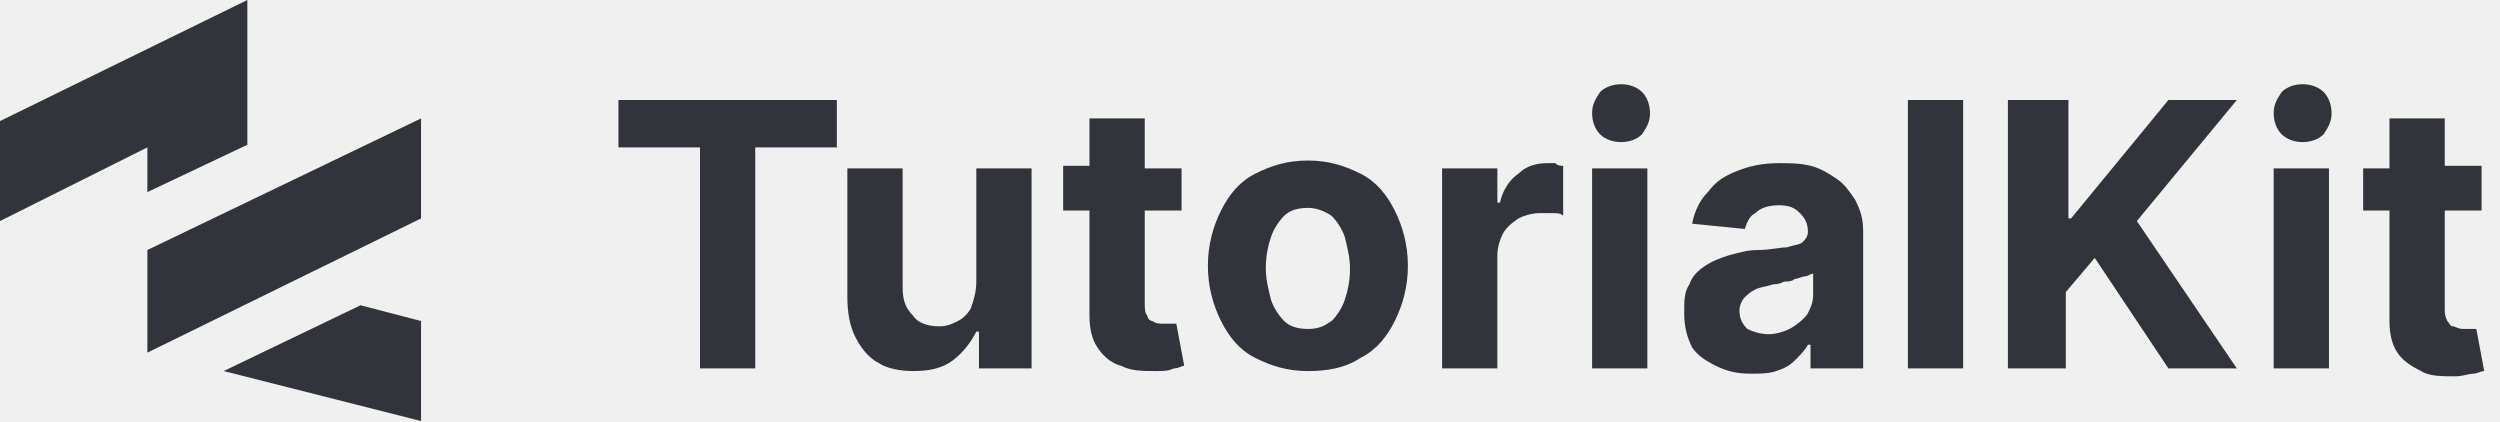
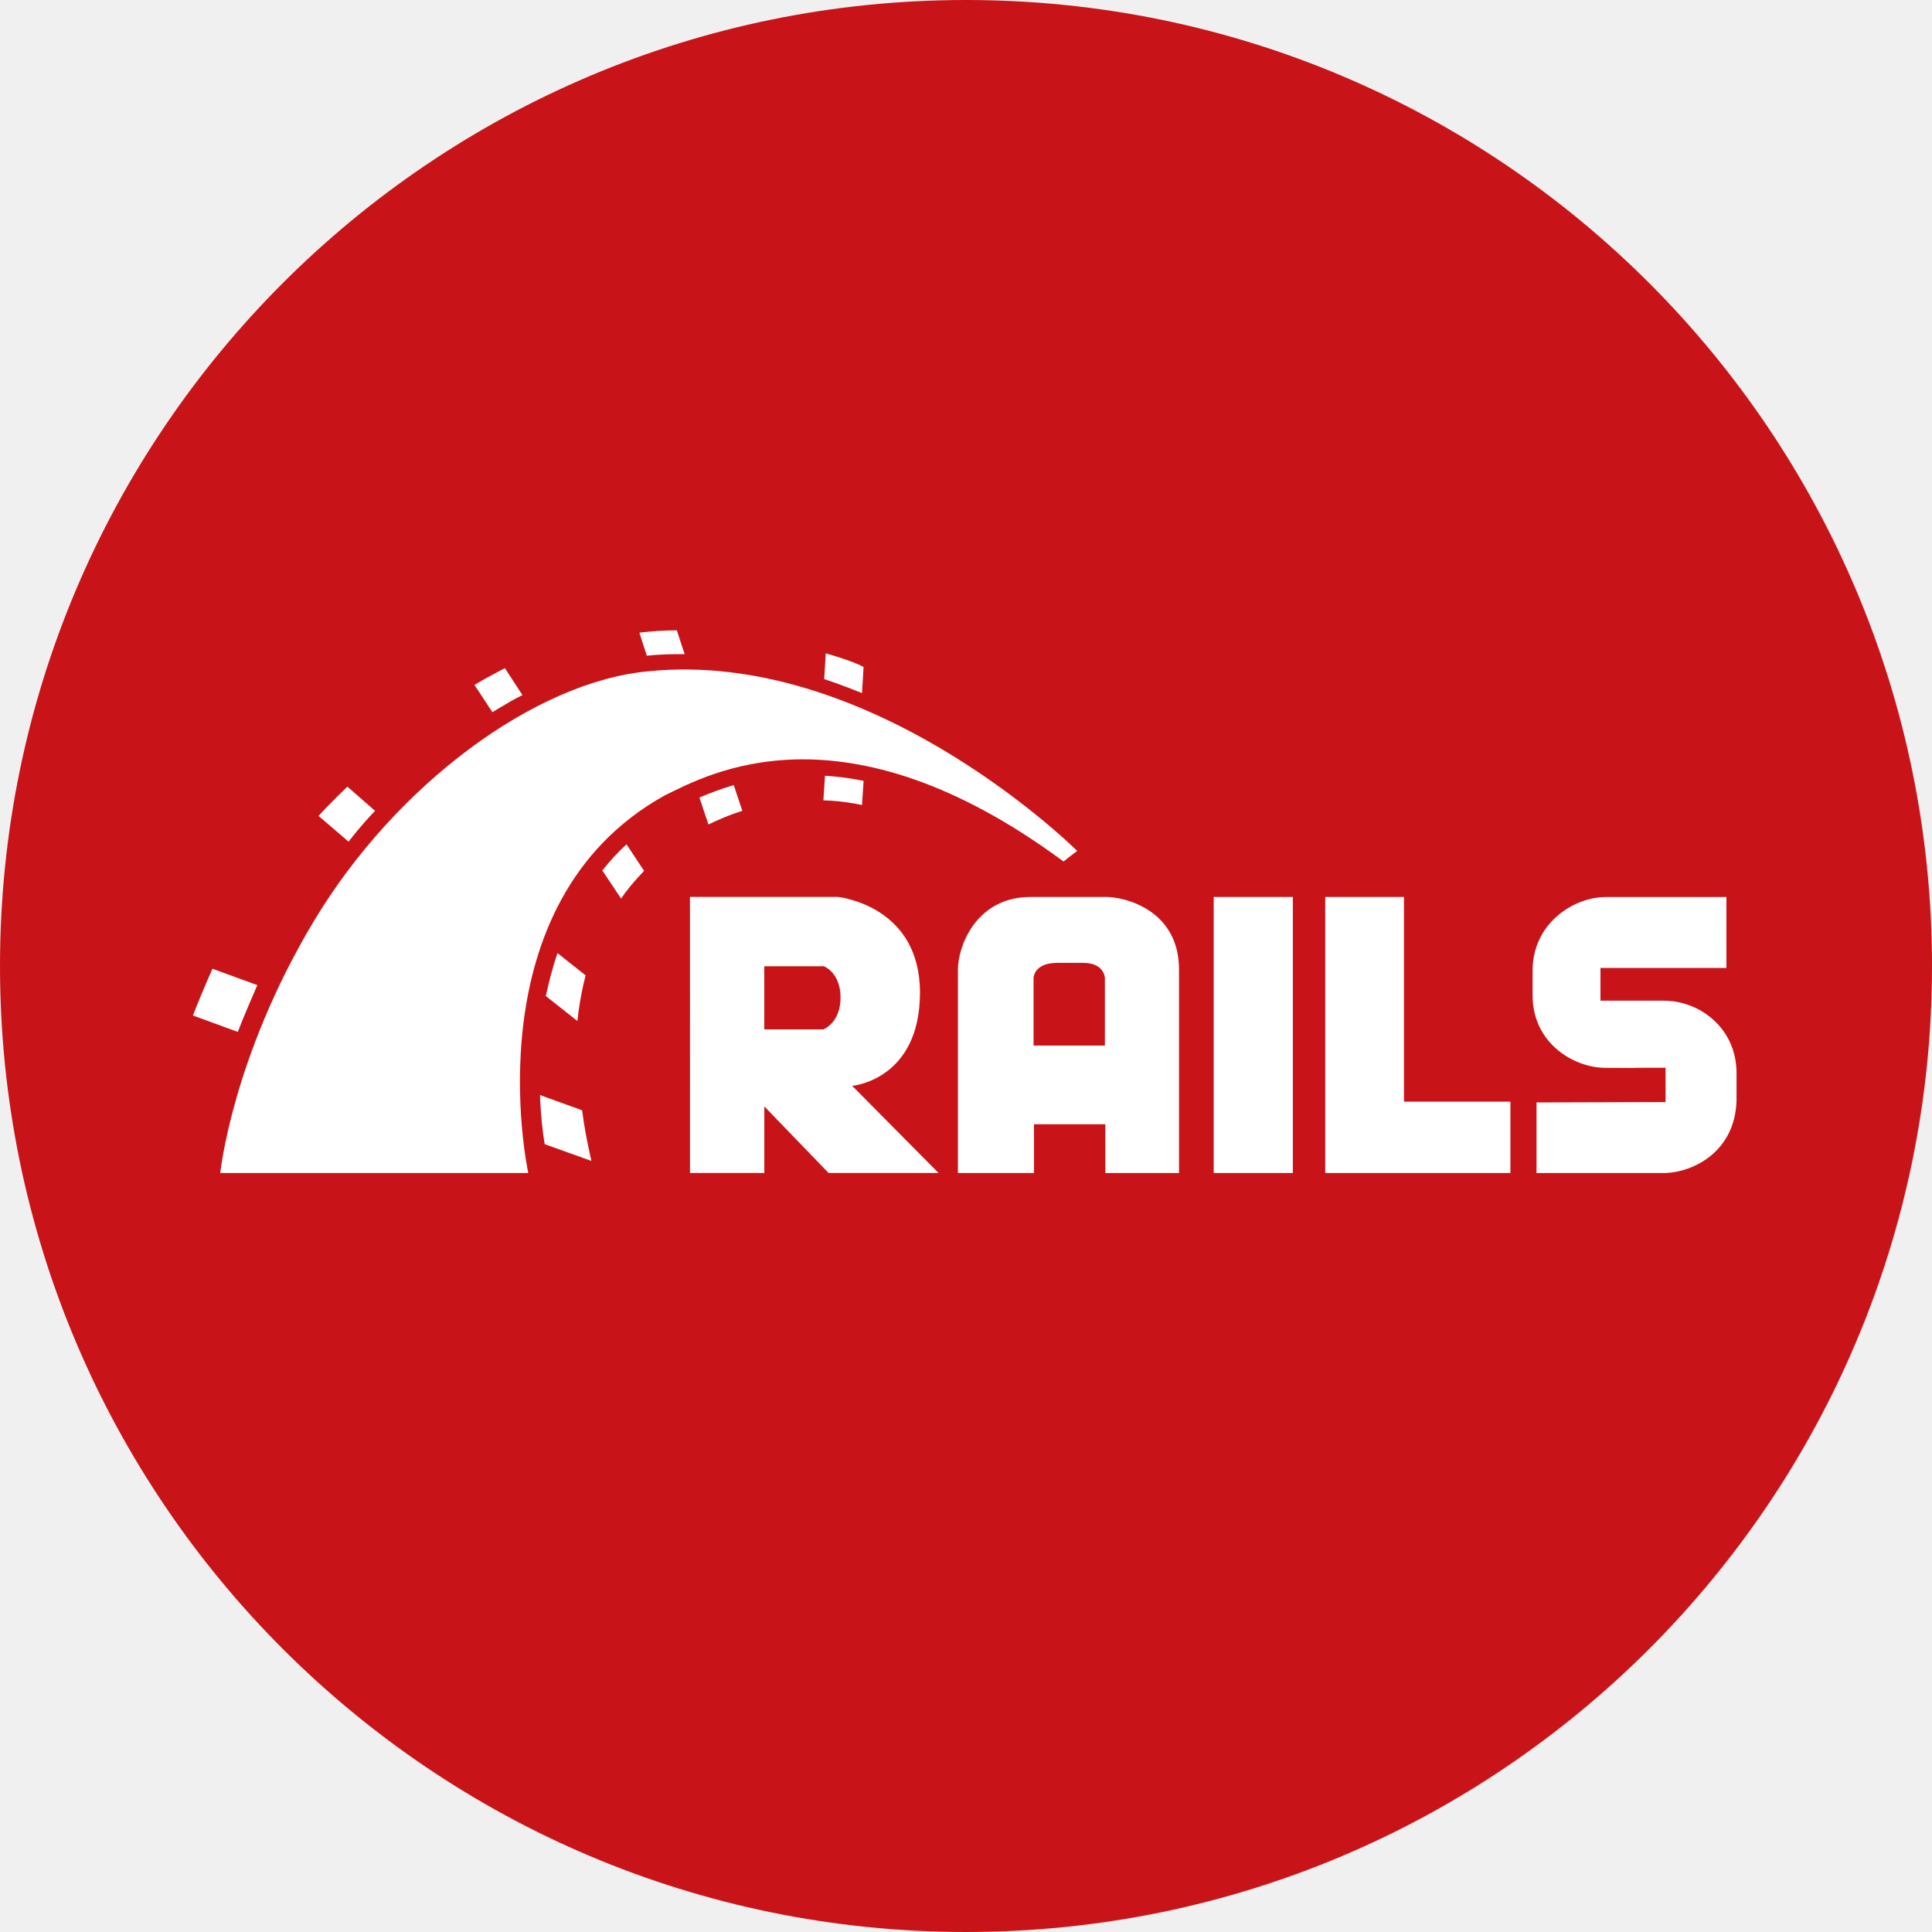
- <svg xmlns="http://www.w3.org/2000/svg" viewBox="0 0 95 16" fill="none">
-   <path d="M60.5 14V6.4H62.6V14H60.5ZM61.6 5.4C61.3 5.4 61 5.3 60.8 5.1C60.6 4.9 60.5 4.6 60.5 4.3C60.5 4 60.6 3.8 60.8 3.5C61 3.3 61.3 3.2 61.6 3.2C61.9 3.2 62.2 3.3 62.4 3.5C62.6 3.7 62.7 4 62.7 4.3C62.7 4.6 62.6 4.8 62.4 5.1C62.2 5.3 61.9 5.4 61.6 5.4ZM86.4 14V6.4H88.5V14H86.4ZM87.5 5.4C87.2 5.4 86.9 5.3 86.7 5.1C86.5 4.9 86.4 4.6 86.4 4.3C86.4 4 86.5 3.8 86.7 3.5C86.9 3.3 87.2 3.2 87.5 3.2C87.8 3.2 88.1 3.3 88.3 3.5C88.5 3.7 88.6 4 88.6 4.3C88.6 4.6 88.5 4.8 88.3 5.1C88.1 5.3 87.8 5.4 87.5 5.4ZM94.3 6.4V8H92.9V11.7C92.9 11.9 92.9 12 93 12.2C93.1 12.3 93.1 12.4 93.2 12.4C93.3 12.4 93.4 12.5 93.6 12.5C93.7 12.5 93.8 12.5 93.9 12.5C94 12.5 94.1 12.5 94.1 12.5L94.4 14.1C94.3 14.1 94.1 14.2 94 14.2C93.8 14.2 93.6 14.3 93.3 14.3C92.8 14.3 92.3 14.3 92 14.1C91.6 13.9 91.3 13.7 91.1 13.4C90.9 13.1 90.8 12.7 90.8 12.2V8H89.8V6.4H90.8V4.5H92.9V6.3H94.3V6.4ZM76.3 3.8V14H78.5V11.1L79.6 9.8L82.4 14H85L81.2 8.4L85 3.8H82.4L78.7 8.3H78.6V3.8H76.3ZM74.6 3.8V14H72.5V3.8H74.6ZM65.2 13.9C65.6 14.1 66 14.2 66.5 14.2C66.9 14.2 67.2 14.2 67.5 14.1C67.8 14 68 13.9 68.2 13.7C68.4 13.5 68.6 13.3 68.7 13.1H68.8V14H70.8V8.8C70.8 8.3 70.7 8 70.5 7.6C70.3 7.3 70.1 7 69.8 6.8C69.5 6.6 69.2 6.4 68.8 6.3C68.4 6.2 68 6.2 67.6 6.2C67 6.2 66.5 6.3 66 6.5C65.5 6.7 65.2 6.9 64.9 7.3C64.6 7.6 64.4 8 64.3 8.5L66.3 8.7C66.4 8.4 66.5 8.2 66.7 8.1C66.9 7.9 67.2 7.8 67.6 7.8C68 7.8 68.2 7.9 68.4 8.1C68.6 8.3 68.7 8.5 68.7 8.8C68.7 9 68.6 9.1 68.5 9.2C68.4 9.3 68.2 9.3 67.9 9.4C67.6 9.4 67.3 9.5 66.8 9.5C66.4 9.5 66.1 9.6 65.7 9.7C65.4 9.8 65.1 9.9 64.8 10.1C64.5 10.3 64.3 10.5 64.2 10.8C64 11.1 64 11.4 64 11.9C64 12.4 64.1 12.8 64.3 13.2C64.5 13.5 64.8 13.7 65.2 13.9ZM68 12.5C67.8 12.6 67.5 12.7 67.2 12.7C66.9 12.7 66.6 12.6 66.4 12.5C66.2 12.3 66.1 12.1 66.1 11.8C66.1 11.6 66.2 11.4 66.3 11.3C66.4 11.2 66.5 11.1 66.7 11C66.9 10.9 67.1 10.9 67.4 10.8C67.5 10.8 67.6 10.8 67.8 10.7C67.9 10.7 68.1 10.7 68.2 10.6C68.3 10.6 68.5 10.5 68.6 10.5C68.7 10.5 68.8 10.4 68.9 10.4V11.2C68.9 11.5 68.8 11.7 68.7 11.9C68.6 12.1 68.2 12.4 68 12.5ZM54.8 6.4V14H56.9V9.7C56.9 9.4 57 9.1 57.1 8.9C57.2 8.7 57.4 8.5 57.7 8.3C57.9 8.2 58.2 8.1 58.5 8.1C58.6 8.1 58.8 8.1 59 8.1C59.2 8.1 59.3 8.1 59.4 8.2V6.3C59.3 6.3 59.2 6.3 59.1 6.2C59 6.2 58.9 6.2 58.8 6.2C58.4 6.2 58 6.3 57.7 6.6C57.4 6.8 57.1 7.2 57 7.7H56.9V6.4H54.8ZM49.7 14.1C48.9 14.1 48.3 13.9 47.7 13.6C47.1 13.3 46.7 12.8 46.4 12.2C46.1 11.6 45.9 10.9 45.9 10.1C45.9 9.3 46.1 8.6 46.4 8C46.7 7.4 47.1 6.9 47.7 6.6C48.3 6.3 48.9 6.1 49.7 6.1C50.5 6.1 51.1 6.3 51.7 6.6C52.3 6.9 52.7 7.4 53 8C53.3 8.6 53.5 9.3 53.5 10.1C53.5 10.9 53.3 11.6 53 12.2C52.7 12.8 52.3 13.3 51.7 13.6C51.1 14 50.4 14.1 49.7 14.1ZM49.7 12.5C50.1 12.5 50.3 12.4 50.6 12.2C50.8 12 51 11.7 51.1 11.4C51.2 11.1 51.3 10.7 51.3 10.2C51.3 9.8 51.2 9.4 51.1 9C51 8.7 50.8 8.4 50.6 8.2C50.3 8 50 7.9 49.7 7.9C49.3 7.9 49 8 48.8 8.2C48.6 8.4 48.4 8.7 48.3 9C48.2 9.3 48.1 9.7 48.1 10.2C48.1 10.6 48.2 11 48.3 11.4C48.4 11.7 48.6 12 48.8 12.2C49 12.4 49.3 12.5 49.7 12.5ZM44.9 8V6.4H43.5V4.5H41.4V6.3H40.4V8H41.4V12C41.4 12.5 41.5 12.9 41.7 13.2C41.9 13.5 42.2 13.8 42.6 13.9C43 14.1 43.4 14.1 43.9 14.1C44.2 14.1 44.4 14.1 44.6 14C44.8 14 44.9 13.9 45 13.9L44.7 12.3C44.6 12.3 44.6 12.3 44.5 12.3C44.4 12.3 44.3 12.3 44.2 12.3C44.1 12.3 43.9 12.3 43.8 12.2C43.7 12.2 43.6 12.1 43.6 12C43.5 11.9 43.5 11.7 43.5 11.5V8H44.9ZM37.1 10.7V6.4H39.2V14H37.2V12.6H37.1C36.9 13 36.6 13.4 36.2 13.7C35.8 14 35.3 14.1 34.7 14.1C34.2 14.1 33.7 14 33.4 13.8C33 13.6 32.7 13.2 32.5 12.8C32.3 12.4 32.2 11.9 32.2 11.3V6.4H34.3V10.9C34.3 11.4 34.4 11.7 34.7 12C34.9 12.3 35.3 12.4 35.7 12.4C36 12.4 36.2 12.3 36.4 12.2C36.6 12.1 36.8 11.9 36.9 11.7C37 11.4 37.1 11.1 37.1 10.7ZM23.5 3.8V5.6H26.6V14H28.7V5.6H31.8V3.8H23.5Z" fill="#31343B" />
-   <path d="M0 4.6V8.4L5.6 5.6V7.3L9.4 5.5V0L0 4.6ZM5.6 9.5L16 4.5V8.3L5.6 13.4V9.5ZM13.7 11.6L8.5 14.1L16 16V12.2L13.7 11.6Z" fill="#31343B" />
+ <svg xmlns="http://www.w3.org/2000/svg" fill="none" height="75" viewBox="0 0 75 75" width="75">
+   <clipPath id="a">
+     <path d="m7.366 24.107h60.268v21.429h-60.268z" />
+   </clipPath>
+   <circle cx="37.5" cy="37.5" fill="#c81418" r="37.5" />
+   <g clip-path="url(#a)">
+     <path d="m67.019 34.821v2.755h-4.889v1.271h2.467c1.321 0 2.727.982 2.811 2.656l.004.159v1.059c-.059 2.014-1.703 2.772-2.727 2.813l-.089.002h-4.949v-2.739l5.01-.015v-1.332l-.797.001-.232.001-.057 0-.086.001-.03 0-.037.001-.011.001c0.0 0.0.009.001.023.001l.035.001c.021 0.0.045.001.07.001l.052 0-.104-0c-.21-.001-.571-.003-1.158-.005-1.189 0-2.733-.897-2.826-2.648l-.004-.167v-.954c0-1.807 1.526-2.801 2.722-2.858l.108-.003zm-12.517 0v7.946h4.132v2.77h-7.189v-10.716zm-4.314 0v10.716h-3.072v-10.716zm-7.234 0c.708 0 2.712.489 2.811 2.646l.004.169v7.901h-2.861v-1.892h-2.77v1.892h-2.951v-7.901c0-.883.672-2.71 2.643-2.811l.172-.004zm-16.17-.002 5.746 0c.12.013 3.183.382 3.183 3.712 0 3.33-2.528 3.612-2.627 3.622l-.003 0 3.352 3.382h-4.269l-2.495-2.585v2.585h-2.886zm15.012-1.806.022.022s-.257.182-.53.409c-8.597-6.357-13.848-3.36-15.498-2.558-7.492 4.181-5.327 14.443-5.283 14.648l.001.003h-11.957s.454-4.48 3.632-9.777c3.178-5.297 8.597-9.308 13.001-9.702 8.492-.851 16.146 6.5 16.611 6.955zm-20.834 9.497 1.635.59c.076.593.183 1.154.295 1.666l.068.301-1.816-.651c-.076-.454-.151-1.105-.182-1.907zm21.098-5.131h-1.014c-.755 0-.893.395-.918.539l-.005.038-.001.01-0 2.622h2.77l-0-2.623c-.003-.053-.056-.586-.832-.586zm-33.812.227 1.741.636c-.212.49-.482 1.119-.678 1.613l-.079.203-1.741-.636c.151-.409.469-1.165.757-1.816zm23.736-.096h-2.315v2.45h2.3s.661-.256.661-1.232c0-.977-.646-1.218-.646-1.218zm-10.341-.509 1.09.863c-.121.472-.213.944-.276 1.417l-.042.354-1.226-.969c.121-.545.257-1.105.454-1.665zm2.679-4.223.681 1.029c-.266.279-.513.557-.733.851l-.16.224-.727-1.09c.272-.348.59-.696.938-1.014zm-10.837-2.24 1.075.938c-.272.284-.536.585-.785.89l-.244.306-1.165-.999c.348-.378.726-.757 1.12-1.135zm14.999-.06.333.999c-.351.109-.702.247-1.053.406l-.263.123-.348-1.044c.378-.167.817-.333 1.332-.484zm3.542-.363c.387.024.785.068 1.191.139l.307.058-.061.938c-.4-.085-.799-.14-1.199-.167l-.3-.015zm-12.426-4.177.681 1.044c-.295.147-.582.312-.873.487l-.293.178-.696-1.059c.409-.242.802-.454 1.181-.651zm12.456-.575c.9.257 1.288.434 1.443.516l.025.013-.061 1.014c-.323-.131-.646-.256-.973-.373l-.495-.172zm-5.782-.893.303.923h-.151c-.329 0-.658.009-.988.032l-.329.029-.288-.893c.499-.061.984-.091 1.453-.091z" fill="#fff" />
+   </g>
</svg>
